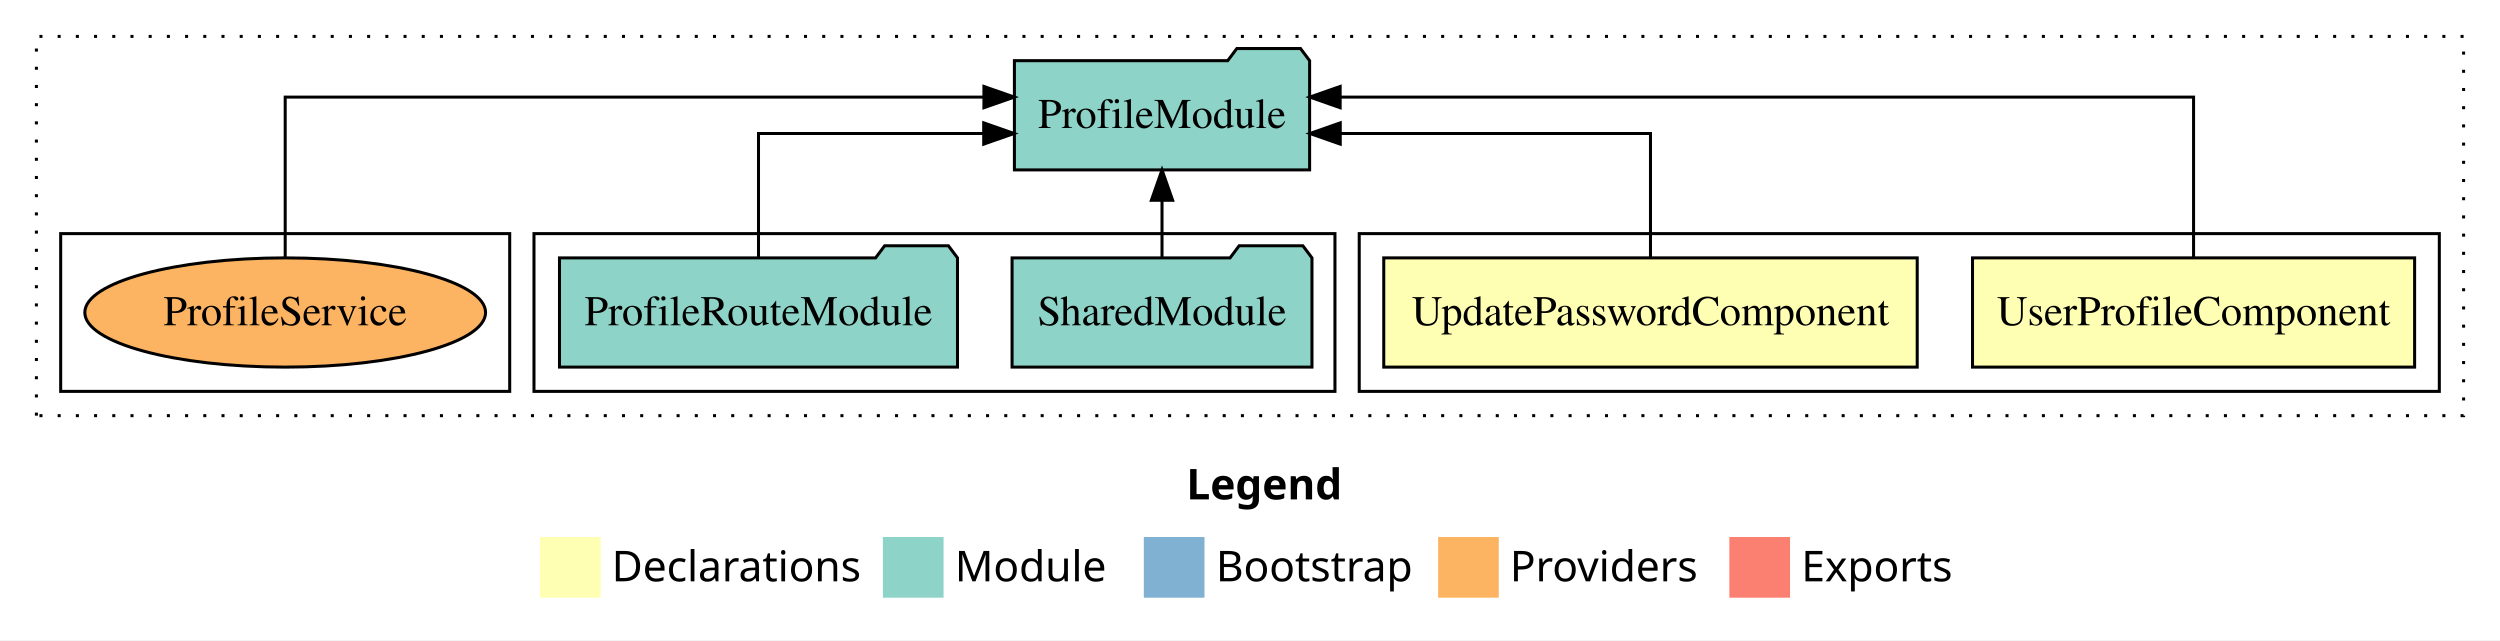
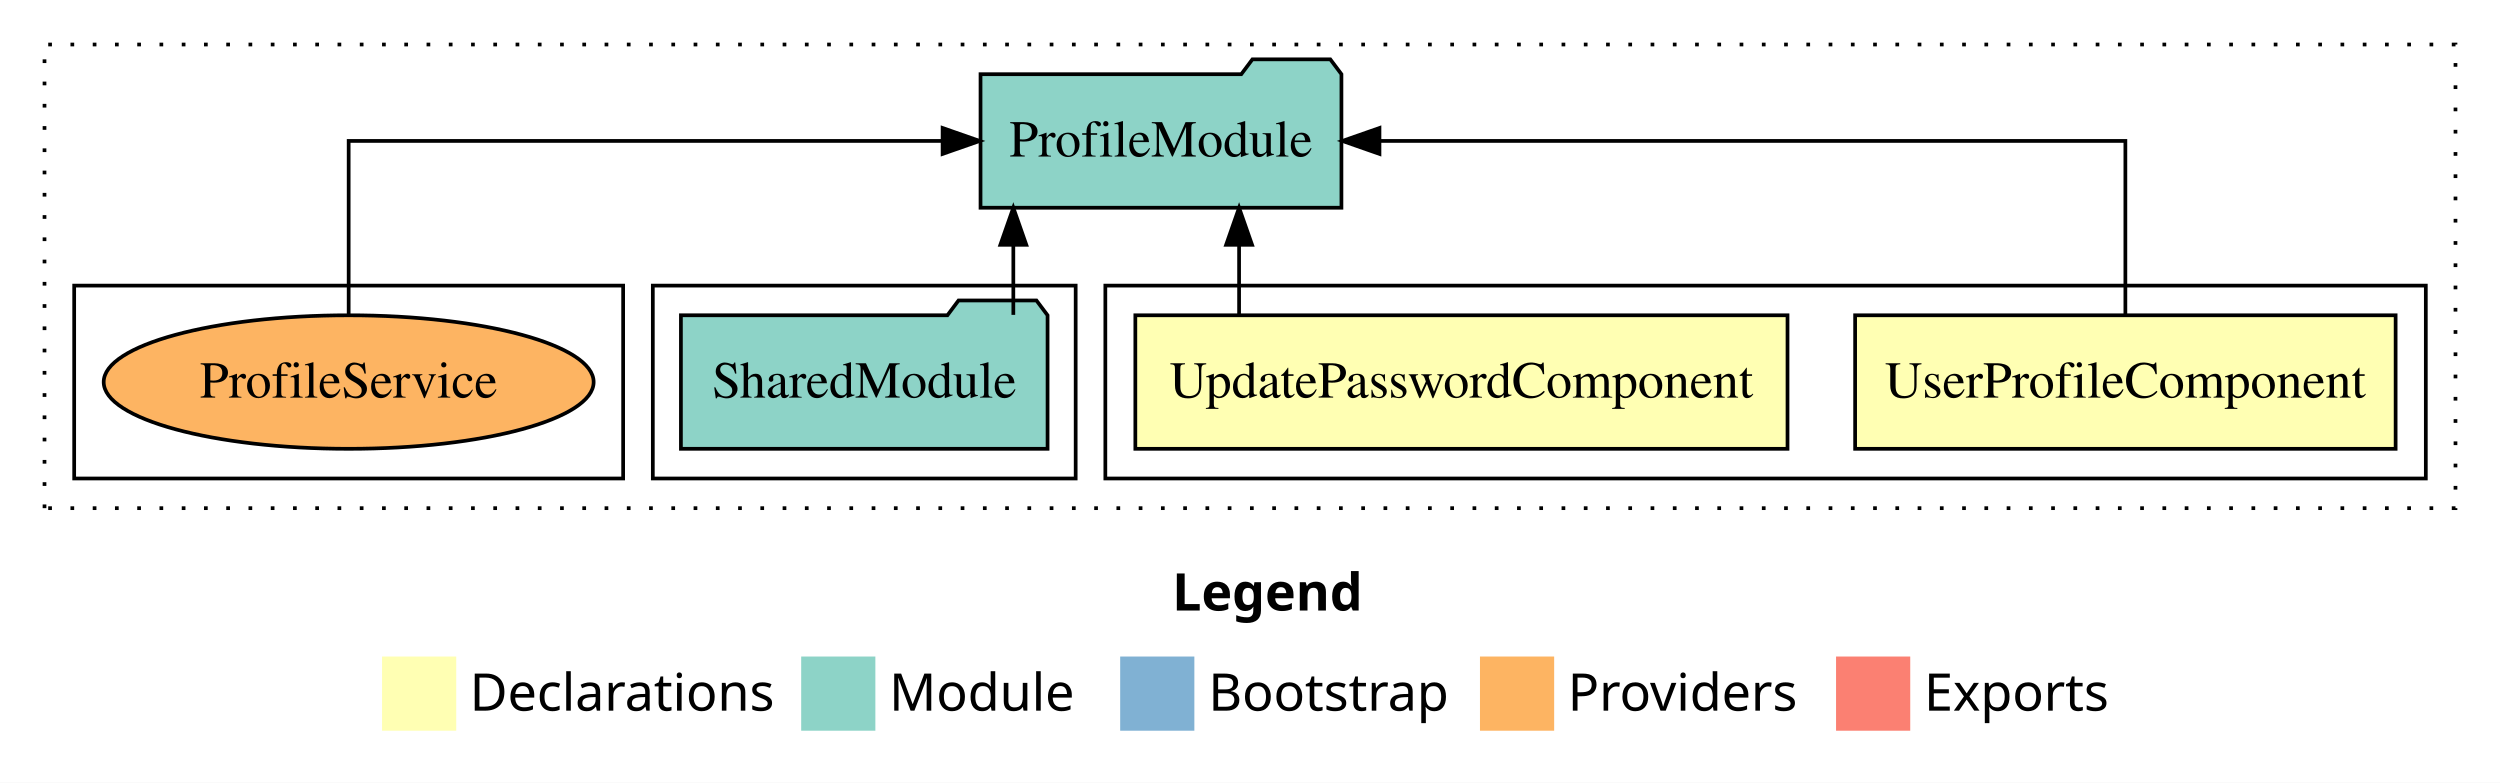
- <svg xmlns="http://www.w3.org/2000/svg" width="824pt" height="211pt" viewBox="0.00 0.00 824.00 211.00">
+ <svg xmlns="http://www.w3.org/2000/svg" width="674pt" height="211pt" viewBox="0.00 0.00 674.00 211.00">
  <g id="graph0" class="graph" transform="scale(1 1) rotate(0) translate(4 207)">
-     <polygon fill="#ffffff" stroke="transparent" points="-4,4 -4,-207 820,-207 820,4 -4,4" />
-     <text text-anchor="start" x="387.009" y="-42.4" font-family="sans-serif" font-weight="bold" font-size="14.00" fill="#000000">Legend</text>
-     <polygon fill="#ffffb3" stroke="transparent" points="174,-10 174,-30 194,-30 194,-10 174,-10" />
-     <text text-anchor="start" x="197.629" y="-15.4" font-family="sans-serif" font-size="14.00" fill="#000000">  Declarations</text>
-     <polygon fill="#8dd3c7" stroke="transparent" points="287,-10 287,-30 307,-30 307,-10 287,-10" />
-     <text text-anchor="start" x="310.725" y="-15.4" font-family="sans-serif" font-size="14.00" fill="#000000">  Module</text>
-     <polygon fill="#80b1d3" stroke="transparent" points="373,-10 373,-30 393,-30 393,-10 373,-10" />
-     <text text-anchor="start" x="396.781" y="-15.4" font-family="sans-serif" font-size="14.00" fill="#000000">  Bootstrap</text>
-     <polygon fill="#fdb462" stroke="transparent" points="470,-10 470,-30 490,-30 490,-10 470,-10" />
-     <text text-anchor="start" x="493.673" y="-15.4" font-family="sans-serif" font-size="14.00" fill="#000000">  Providers</text>
-     <polygon fill="#fb8072" stroke="transparent" points="566,-10 566,-30 586,-30 586,-10 566,-10" />
-     <text text-anchor="start" x="589.726" y="-15.4" font-family="sans-serif" font-size="14.00" fill="#000000">  Exports</text>
+     <polygon fill="#ffffff" stroke="transparent" points="-4,4 -4,-207 670,-207 670,4 -4,4" />
+     <text text-anchor="start" x="312.009" y="-42.4" font-family="sans-serif" font-weight="bold" font-size="14.00" fill="#000000">Legend</text>
+     <polygon fill="#ffffb3" stroke="transparent" points="99,-10 99,-30 119,-30 119,-10 99,-10" />
+     <text text-anchor="start" x="122.629" y="-15.4" font-family="sans-serif" font-size="14.00" fill="#000000">  Declarations</text>
+     <polygon fill="#8dd3c7" stroke="transparent" points="212,-10 212,-30 232,-30 232,-10 212,-10" />
+     <text text-anchor="start" x="235.725" y="-15.4" font-family="sans-serif" font-size="14.00" fill="#000000">  Module</text>
+     <polygon fill="#80b1d3" stroke="transparent" points="298,-10 298,-30 318,-30 318,-10 298,-10" />
+     <text text-anchor="start" x="321.781" y="-15.4" font-family="sans-serif" font-size="14.00" fill="#000000">  Bootstrap</text>
+     <polygon fill="#fdb462" stroke="transparent" points="395,-10 395,-30 415,-30 415,-10 395,-10" />
+     <text text-anchor="start" x="418.673" y="-15.4" font-family="sans-serif" font-size="14.00" fill="#000000">  Providers</text>
+     <polygon fill="#fb8072" stroke="transparent" points="491,-10 491,-30 511,-30 511,-10 491,-10" />
+     <text text-anchor="start" x="514.726" y="-15.4" font-family="sans-serif" font-size="14.00" fill="#000000">  Exports</text>
    <g id="clust1" class="cluster">
-       <polygon fill="none" stroke="#000000" stroke-dasharray="1,5" points="8,-70 8,-195 808,-195 808,-70 8,-70" />
+       <polygon fill="none" stroke="#000000" stroke-dasharray="1,5" points="8,-70 8,-195 658,-195 658,-70 8,-70" />
    </g>
    <g id="clust2" class="cluster">
-       <polygon fill="none" stroke="#000000" points="444,-78 444,-130 800,-130 800,-78 444,-78" />
+       <polygon fill="none" stroke="#000000" points="294,-78 294,-130 650,-130 650,-78 294,-78" />
    </g>
    <g id="clust5" class="cluster">
-       <polygon fill="none" stroke="#000000" points="172,-78 172,-130 436,-130 436,-78 172,-78" />
+       <polygon fill="none" stroke="#000000" points="172,-78 172,-130 286,-130 286,-78 172,-78" />
    </g>
    <g id="clust8" class="cluster">
      <polygon fill="none" stroke="#000000" points="16,-78 16,-130 164,-130 164,-78 16,-78" />
    </g>
    <g id="node1" class="node">
-       <polygon fill="#ffffb3" stroke="#000000" points="791.859,-122 646.141,-122 646.141,-86 791.859,-86 791.859,-122" />
-       <text text-anchor="middle" x="719" y="-99.8" font-family="Times,serif" font-size="14.00" fill="#000000">UserProfileComponent</text>
+       <polygon fill="#ffffb3" stroke="#000000" points="641.859,-122 496.142,-122 496.142,-86 641.859,-86 641.859,-122" />
+       <text text-anchor="middle" x="569" y="-99.8" font-family="Times,serif" font-size="14.00" fill="#000000">UserProfileComponent</text>
    </g>
    <g id="node3" class="node">
-       <polygon fill="#8dd3c7" stroke="#000000" points="427.65,-187 424.65,-191 403.65,-191 400.65,-187 330.35,-187 330.35,-151 427.65,-151 427.65,-187" />
-       <text text-anchor="middle" x="379" y="-164.8" font-family="Times,serif" font-size="14.00" fill="#000000">ProfileModule</text>
+       <polygon fill="#8dd3c7" stroke="#000000" points="357.65,-187 354.65,-191 333.65,-191 330.65,-187 260.35,-187 260.35,-151 357.65,-151 357.65,-187" />
+       <text text-anchor="middle" x="309" y="-164.8" font-family="Times,serif" font-size="14.00" fill="#000000">ProfileModule</text>
    </g>
    <g id="edge1" class="edge">
-       <path fill="none" stroke="#000000" d="M719,-122.284C719,-143.321 719,-175 719,-175 719,-175 437.714,-175 437.714,-175" />
-       <polygon fill="#000000" stroke="#000000" points="437.714,-171.5 427.714,-175 437.714,-178.5 437.714,-171.5" />
+       <path fill="none" stroke="#000000" d="M569,-122.106C569,-141.339 569,-169 569,-169 569,-169 367.904,-169 367.904,-169" />
+       <polygon fill="#000000" stroke="#000000" points="367.904,-165.5 357.904,-169 367.904,-172.5 367.904,-165.5" />
    </g>
    <g id="node2" class="node">
-       <polygon fill="#ffffb3" stroke="#000000" points="627.913,-122 452.087,-122 452.087,-86 627.913,-86 627.913,-122" />
-       <text text-anchor="middle" x="540" y="-99.8" font-family="Times,serif" font-size="14.00" fill="#000000">UpdatePasswordComponent</text>
+       <polygon fill="#ffffb3" stroke="#000000" points="477.913,-122 302.087,-122 302.087,-86 477.913,-86 477.913,-122" />
+       <text text-anchor="middle" x="390" y="-99.8" font-family="Times,serif" font-size="14.00" fill="#000000">UpdatePasswordComponent</text>
    </g>
    <g id="edge2" class="edge">
-       <path fill="none" stroke="#000000" d="M540,-122.022C540,-139.373 540,-163 540,-163 540,-163 437.742,-163 437.742,-163" />
-       <polygon fill="#000000" stroke="#000000" points="437.742,-159.5 427.742,-163 437.742,-166.5 437.742,-159.5" />
+       <path fill="none" stroke="#000000" d="M330.059,-122.106C330.059,-122.106 330.059,-140.991 330.059,-140.991" />
+       <polygon fill="#000000" stroke="#000000" points="326.559,-140.991 330.059,-150.991 333.559,-140.991 326.559,-140.991" />
    </g>
    <g id="node4" class="node">
-       <polygon fill="#8dd3c7" stroke="#000000" points="428.423,-122 425.423,-126 404.423,-126 401.423,-122 329.577,-122 329.577,-86 428.423,-86 428.423,-122" />
-       <text text-anchor="middle" x="379" y="-99.8" font-family="Times,serif" font-size="14.00" fill="#000000">SharedModule</text>
+       <polygon fill="#8dd3c7" stroke="#000000" points="278.423,-122 275.423,-126 254.423,-126 251.423,-122 179.577,-122 179.577,-86 278.423,-86 278.423,-122" />
+       <text text-anchor="middle" x="229" y="-99.8" font-family="Times,serif" font-size="14.00" fill="#000000">SharedModule</text>
    </g>
    <g id="edge3" class="edge">
-       <path fill="none" stroke="#000000" d="M379,-122.106C379,-122.106 379,-140.991 379,-140.991" />
-       <polygon fill="#000000" stroke="#000000" points="375.5,-140.991 379,-150.991 382.5,-140.991 375.5,-140.991" />
+       <path fill="none" stroke="#000000" d="M269.193,-122.106C269.193,-122.106 269.193,-140.991 269.193,-140.991" />
+       <polygon fill="#000000" stroke="#000000" points="265.693,-140.991 269.193,-150.991 272.693,-140.991 265.693,-140.991" />
    </g>
    <g id="node5" class="node">
-       <polygon fill="#8dd3c7" stroke="#000000" points="311.591,-122 308.591,-126 287.591,-126 284.591,-122 180.409,-122 180.409,-86 311.591,-86 311.591,-122" />
-       <text text-anchor="middle" x="246" y="-99.8" font-family="Times,serif" font-size="14.00" fill="#000000">ProfileRouteModule</text>
-     </g>
-     <g id="edge4" class="edge">
-       <path fill="none" stroke="#000000" d="M246,-122.022C246,-139.373 246,-163 246,-163 246,-163 320.231,-163 320.231,-163" />
-       <polygon fill="#000000" stroke="#000000" points="320.231,-166.5 330.231,-163 320.231,-159.5 320.231,-166.5" />
-     </g>
-     <g id="node6" class="node">
      <ellipse fill="#fdb462" stroke="#000000" cx="90" cy="-104" rx="66.045" ry="18" />
      <text text-anchor="middle" x="90" y="-99.8" font-family="Times,serif" font-size="14.00" fill="#000000">ProfileService</text>
    </g>
-     <g id="edge5" class="edge">
-       <path fill="none" stroke="#000000" d="M90,-122.284C90,-143.321 90,-175 90,-175 90,-175 320.302,-175 320.302,-175" />
-       <polygon fill="#000000" stroke="#000000" points="320.302,-178.5 330.302,-175 320.302,-171.5 320.302,-178.5" />
+     <g id="edge4" class="edge">
+       <path fill="none" stroke="#000000" d="M90,-122.106C90,-141.339 90,-169 90,-169 90,-169 250.125,-169 250.125,-169" />
+       <polygon fill="#000000" stroke="#000000" points="250.125,-172.5 260.125,-169 250.125,-165.5 250.125,-172.5" />
    </g>
  </g>
</svg>
